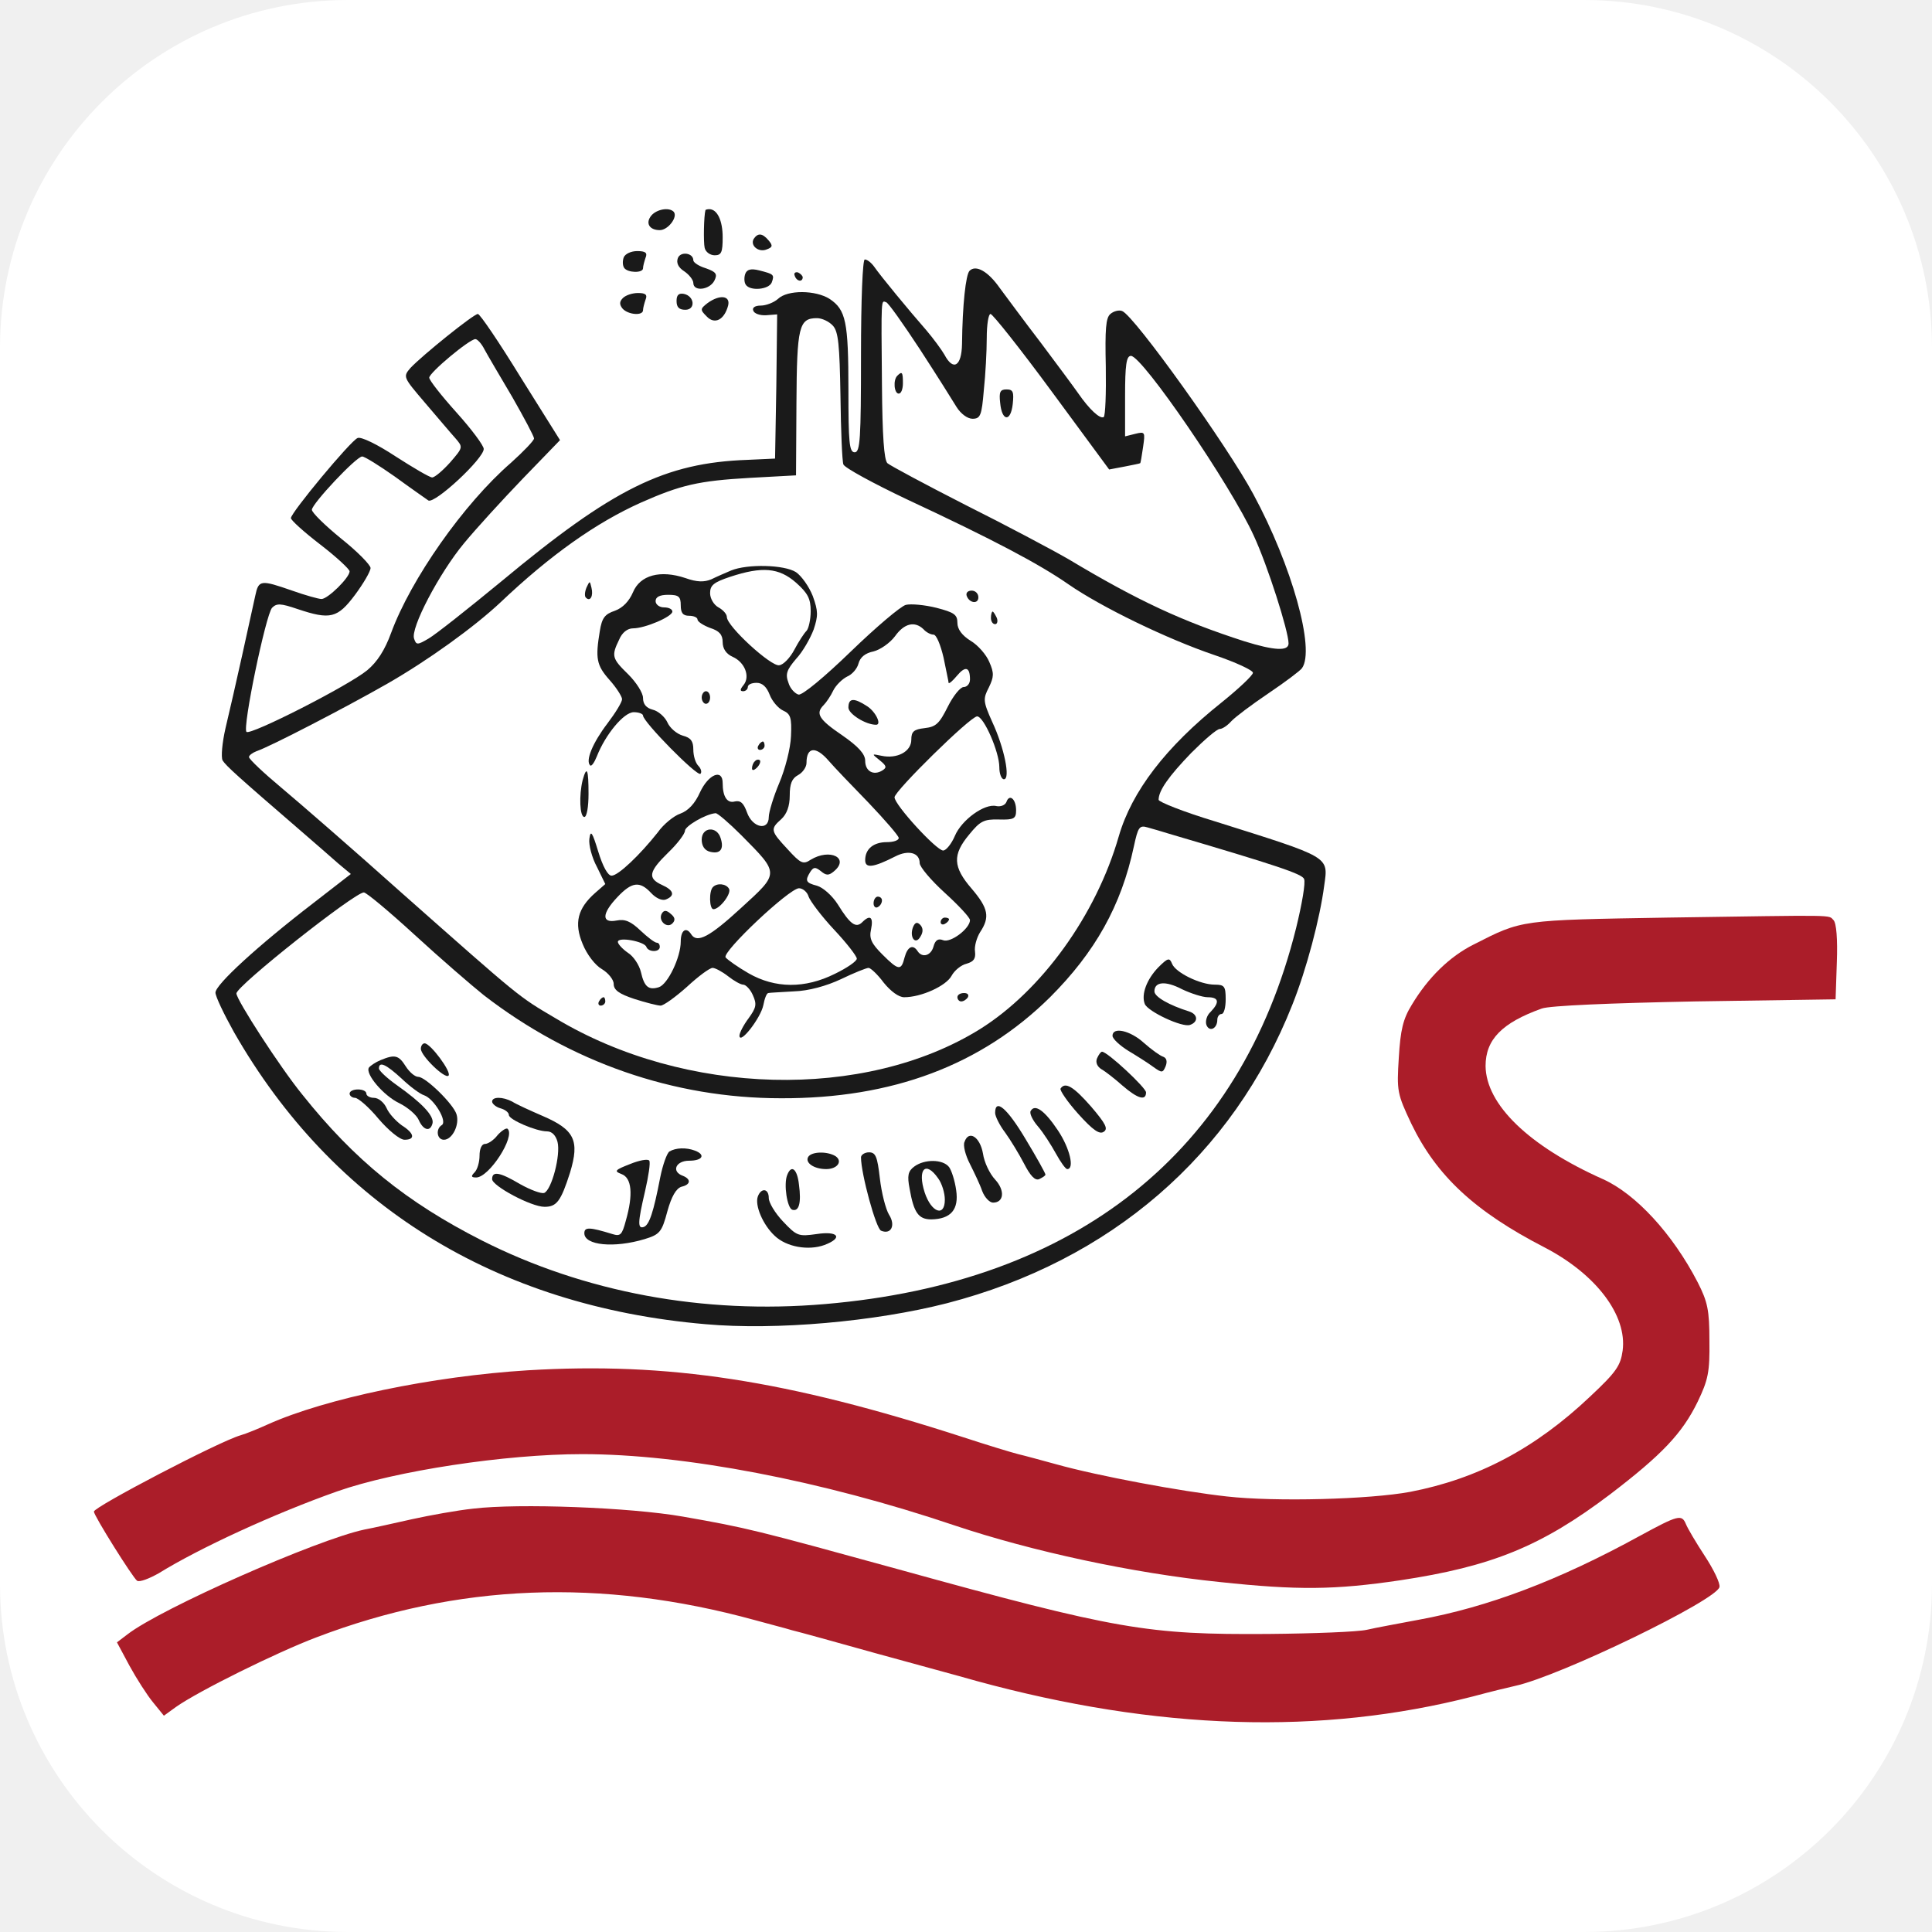
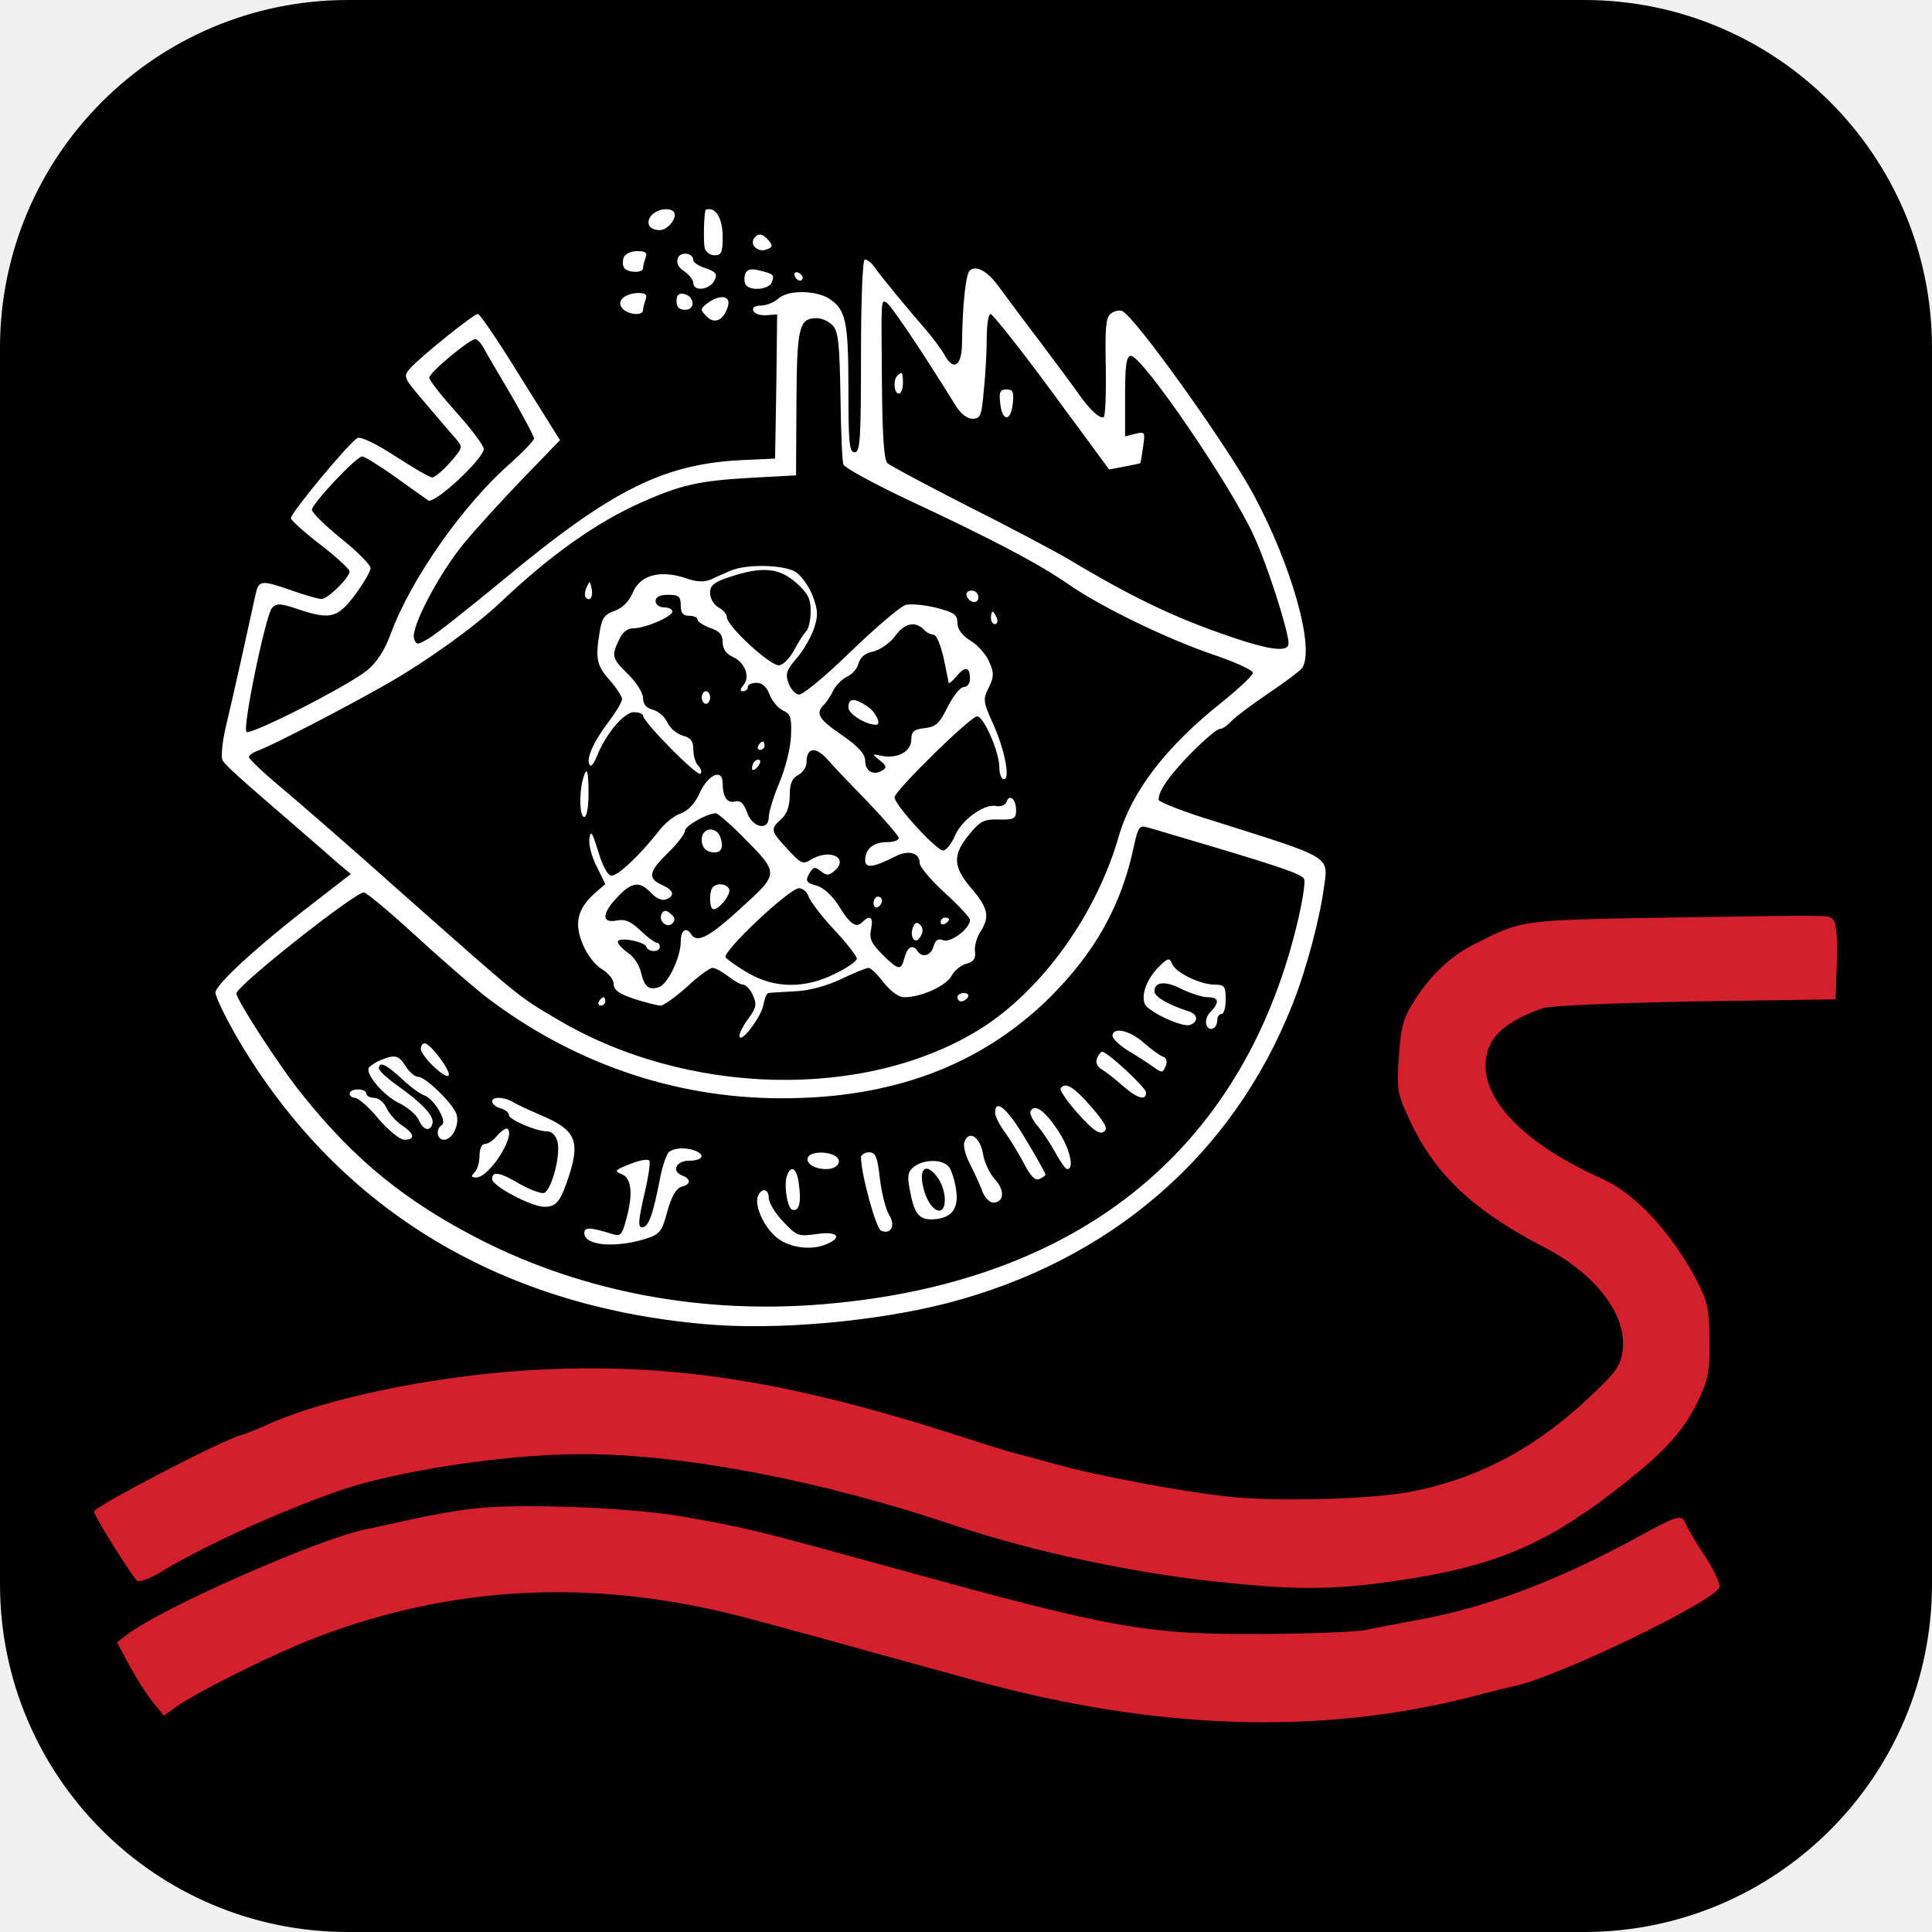
<svg xmlns="http://www.w3.org/2000/svg" viewBox="9.6 45.1 460.9 460.9">
-   <rect x="9.6" y="45.1" width="460.9" height="460.9" rx="83.0" fill="#ffffff" />
-   <g transform="translate(-45,547) scale(0.1,-0.1)" fill="#1a1a1a">
+   <rect x="9.6" y="45.1" width="460.9" height="460.9" rx="83.0" fill="#000000" />
+   <g transform="translate(-45,547) scale(0.1,-0.1)" fill="#ffffff">
    <path d="M2100 4505 c-15 -18 -5 -35 20 -35 20 0 44 32 33 44 -11 11 -40 6 -53 -9z" />
    <path d="M2229 4518 c-4 -14 -5 -77 -2 -90 2 -10 13 -18 24 -18 16 0 19 7 19 43 0 40 -13 67 -32 67 -4 0 -8 -1 -9 -2z" />
    <path d="M2344 4449 c-9 -16 12 -33 31 -25 14 5 15 9 5 21 -15 18 -26 19 -36 4z" />
    <path d="M2034 4405 c-3 -8 -3 -19 1 -25 8 -12 45 -13 45 -1 0 5 3 16 6 25 5 12 0 16 -20 16 -15 0 -29 -7 -32 -15z" />
    <path d="M2163 4403 c-4 -11 1 -22 15 -31 12 -8 22 -21 22 -28 0 -21 38 -17 50 5 8 16 5 21 -20 30 -17 5 -30 14 -30 19 0 18 -31 22 -37 5z" />
    <path d="M2600 4170 c0 -198 -2 -230 -15 -230 -13 0 -15 23 -15 149 0 163 -6 191 -45 217 -33 21 -100 22 -123 0 -10 -9 -29 -16 -41 -16 -14 0 -21 -5 -18 -12 2 -7 16 -12 31 -11 l26 2 -2 -172 -3 -172 -65 -3 c-198 -7 -321 -68 -588 -290 -79 -65 -156 -126 -173 -136 -27 -16 -30 -16 -35 -1 -10 24 60 157 119 228 28 34 91 103 140 154 l89 92 -94 150 c-51 83 -97 151 -102 151 -10 0 -133 -99 -161 -129 -18 -21 -17 -22 35 -83 30 -35 62 -73 72 -84 19 -22 19 -22 -12 -58 -18 -20 -37 -36 -43 -36 -6 0 -45 23 -87 50 -44 29 -83 48 -91 44 -17 -7 -159 -178 -159 -191 0 -5 31 -33 70 -63 39 -30 70 -59 70 -64 0 -15 -52 -66 -67 -66 -7 0 -39 9 -70 20 -75 26 -80 26 -88 -12 -9 -42 -51 -233 -71 -316 -8 -35 -11 -69 -7 -77 8 -13 37 -39 183 -165 35 -30 77 -67 93 -81 l30 -25 -89 -69 c-134 -103 -234 -195 -234 -214 0 -9 20 -51 44 -94 236 -413 624 -654 1125 -697 168 -15 404 6 576 50 390 101 682 353 824 712 34 85 66 207 76 284 10 71 17 66 -262 154 -73 22 -133 46 -133 51 0 22 24 56 78 112 31 31 61 57 68 57 6 0 18 8 27 18 9 10 49 40 89 67 40 27 76 54 80 60 32 44 -24 245 -116 415 -61 114 -284 426 -313 437 -7 3 -20 0 -28 -7 -11 -9 -13 -36 -11 -126 1 -63 -1 -117 -5 -120 -9 -5 -34 18 -61 57 -9 13 -49 67 -88 119 -40 52 -84 112 -99 132 -28 40 -57 56 -72 41 -9 -9 -17 -81 -18 -175 -1 -53 -21 -65 -42 -25 -7 12 -26 38 -43 58 -42 48 -108 128 -124 151 -7 10 -17 18 -23 18 -5 0 -9 -93 -9 -230z m141 15 c39 -60 78 -122 87 -137 10 -16 26 -28 38 -28 19 0 22 8 27 68 4 37 7 93 7 125 0 31 4 57 9 57 5 0 71 -83 146 -185 l137 -186 37 7 c20 4 36 7 37 8 1 0 4 18 7 39 5 35 5 37 -19 31 l-24 -6 0 96 c0 74 3 96 14 96 27 0 238 -308 293 -429 33 -71 83 -228 83 -257 0 -19 -34 -17 -105 5 -149 48 -253 96 -420 196 -38 22 -149 81 -245 129 -96 49 -180 94 -187 100 -8 8 -12 64 -13 186 -2 214 -2 202 10 198 5 -1 41 -52 81 -113z m-208 57 c13 -14 16 -46 18 -167 1 -83 4 -156 7 -164 3 -8 71 -45 151 -83 208 -97 317 -155 386 -203 78 -54 234 -130 349 -169 50 -17 91 -36 91 -42 0 -6 -34 -38 -75 -71 -133 -106 -214 -212 -245 -319 -54 -188 -184 -368 -331 -460 -275 -171 -704 -160 -1013 26 -90 53 -82 47 -368 300 -114 102 -243 214 -286 250 -42 35 -77 68 -77 73 0 4 8 10 18 14 31 10 214 105 312 161 96 55 206 134 270 194 119 113 228 190 335 238 95 42 137 52 260 59 l110 6 1 172 c1 183 6 203 49 203 12 0 29 -8 38 -18z m-831 -57 c7 -13 37 -64 66 -113 28 -49 52 -94 52 -99 0 -5 -25 -31 -55 -58 -113 -98 -239 -278 -286 -406 -15 -41 -33 -69 -57 -89 -45 -37 -279 -156 -288 -147 -10 10 46 279 61 296 11 11 20 11 61 -3 78 -26 95 -22 137 34 20 27 37 56 37 64 0 7 -31 39 -70 70 -38 31 -70 62 -70 69 1 15 106 127 120 127 6 0 41 -22 78 -48 37 -27 73 -52 80 -57 16 -8 132 100 132 123 0 8 -29 47 -65 87 -36 40 -65 77 -65 83 0 12 96 92 110 92 5 0 15 -11 22 -25z m1633 -1155 c258 -76 318 -96 322 -108 4 -8 -5 -60 -19 -117 -133 -534 -523 -846 -1124 -897 -290 -25 -574 28 -819 152 -179 91 -303 191 -428 348 -53 65 -157 226 -157 241 0 18 282 241 304 241 6 0 61 -46 121 -101 61 -56 135 -120 165 -144 207 -160 453 -246 709 -246 266 -1 478 79 642 241 107 107 170 218 200 360 10 46 13 51 33 45 11 -3 35 -10 51 -15z" />
    <path d="M2687 4123 c-11 -10 -8 -43 3 -43 6 0 10 11 10 25 0 26 -2 29 -13 18z" />
    <path d="M2932 4058 c4 -44 25 -47 30 -3 3 29 1 35 -15 35 -15 0 -18 -6 -15 -32z" />
    <path d="M2290 3658 c-14 -6 -35 -15 -47 -21 -17 -7 -34 -7 -62 3 -60 20 -108 7 -125 -34 -9 -21 -24 -37 -43 -44 -24 -8 -31 -17 -36 -48 -11 -66 -8 -82 23 -117 17 -19 30 -40 30 -46 0 -7 -16 -33 -35 -58 -35 -46 -53 -89 -41 -100 3 -3 10 7 16 22 20 51 64 105 88 105 12 0 22 -4 22 -8 0 -15 129 -146 137 -139 4 4 1 13 -5 19 -7 7 -12 24 -12 39 0 20 -6 28 -25 33 -14 4 -31 18 -37 32 -6 13 -22 27 -35 30 -15 4 -23 13 -23 28 0 12 -16 37 -35 56 -39 38 -41 44 -22 83 7 17 20 27 33 27 29 0 94 28 94 40 0 6 -9 10 -20 10 -11 0 -20 7 -20 15 0 10 10 15 30 15 25 0 30 -4 30 -25 0 -18 5 -25 20 -25 11 0 20 -4 20 -9 0 -5 14 -14 30 -20 22 -7 30 -16 30 -34 0 -15 8 -28 24 -35 29 -13 42 -47 26 -67 -9 -11 -9 -15 -1 -15 6 0 11 5 11 10 0 6 9 10 21 10 14 0 24 -10 31 -28 6 -16 21 -33 32 -38 18 -8 21 -17 19 -61 -1 -29 -14 -79 -28 -112 -14 -33 -25 -70 -25 -81 0 -34 -39 -26 -52 11 -8 22 -15 29 -29 26 -18 -5 -29 11 -29 44 0 35 -34 21 -54 -22 -12 -27 -28 -44 -47 -51 -15 -5 -40 -25 -54 -45 -42 -53 -94 -103 -110 -103 -9 0 -21 22 -32 58 -14 46 -18 52 -21 30 -2 -14 6 -45 18 -67 l20 -41 -24 -21 c-42 -37 -51 -72 -30 -122 10 -25 30 -51 46 -60 15 -9 28 -25 28 -35 0 -15 13 -24 49 -36 28 -9 56 -16 63 -16 7 0 35 20 63 45 27 25 54 45 61 45 6 0 23 -9 37 -20 14 -11 30 -20 36 -20 6 0 17 -11 23 -25 10 -22 8 -30 -10 -55 -12 -16 -22 -35 -22 -42 1 -22 51 43 57 73 3 16 8 29 12 29 3 1 31 2 61 4 35 1 78 13 112 29 31 15 61 27 66 27 5 0 22 -16 36 -35 17 -21 36 -35 49 -35 41 0 100 27 113 51 7 13 23 26 36 29 17 5 22 12 20 29 -2 12 4 33 12 46 24 36 20 57 -20 104 -45 52 -46 81 -6 129 26 32 35 37 71 36 36 -1 41 2 41 22 0 27 -16 40 -23 20 -3 -8 -14 -12 -24 -10 -28 7 -83 -33 -99 -71 -8 -19 -21 -35 -28 -35 -16 0 -116 109 -116 127 0 15 181 193 197 193 16 0 53 -85 53 -121 0 -16 5 -29 11 -29 16 0 1 75 -28 137 -22 49 -22 55 -8 82 12 25 13 34 1 61 -7 17 -27 40 -44 50 -21 13 -32 28 -32 43 0 20 -8 25 -50 36 -28 7 -61 10 -73 7 -12 -3 -71 -53 -131 -111 -63 -61 -116 -105 -125 -103 -8 2 -20 14 -24 28 -8 21 -4 31 18 57 16 17 34 49 42 70 11 33 11 44 -2 80 -9 23 -27 48 -40 57 -28 18 -116 20 -155 4z m155 -29 c28 -25 35 -38 35 -68 0 -20 -5 -42 -10 -47 -6 -6 -19 -26 -29 -45 -10 -19 -26 -36 -36 -37 -19 -4 -125 93 -125 115 0 7 -9 17 -20 23 -11 6 -20 21 -20 34 0 19 9 26 48 39 76 25 116 22 157 -14z m304 -111 c6 -7 17 -13 24 -13 7 0 17 -25 24 -55 6 -30 12 -57 12 -60 1 -3 10 5 20 17 20 24 31 21 31 -9 0 -10 -7 -18 -15 -18 -8 0 -25 -21 -38 -47 -20 -40 -28 -48 -55 -51 -26 -3 -32 -8 -32 -28 0 -28 -34 -46 -71 -38 -24 5 -24 5 -4 -11 16 -13 17 -17 6 -24 -21 -13 -41 -2 -41 23 0 16 -16 34 -55 61 -56 38 -64 52 -44 72 6 6 17 22 23 35 6 12 21 27 33 33 12 5 24 19 27 31 4 15 16 25 36 29 16 4 39 20 51 36 22 31 47 37 68 17z m-226 -314 c12 -14 55 -59 95 -100 39 -41 72 -79 72 -84 0 -6 -13 -10 -28 -10 -32 0 -52 -16 -52 -43 0 -20 19 -18 72 9 31 16 58 9 58 -16 0 -9 27 -41 60 -71 33 -30 60 -59 60 -65 0 -20 -46 -55 -64 -48 -12 5 -19 0 -23 -15 -6 -22 -27 -28 -38 -11 -11 17 -24 11 -31 -15 -8 -32 -14 -32 -53 7 -26 26 -32 38 -27 60 6 29 -2 36 -21 17 -15 -15 -29 -5 -58 42 -14 22 -36 41 -50 45 -27 7 -29 12 -16 33 8 12 12 12 25 2 13 -11 19 -11 31 -1 39 32 -9 56 -55 28 -18 -12 -24 -9 -55 25 -41 44 -42 48 -15 72 13 12 20 31 20 56 0 28 5 41 20 49 11 6 20 19 20 29 0 38 22 41 53 5z m-208 -178 c91 -92 91 -89 -1 -173 -75 -69 -105 -85 -119 -63 -12 19 -25 10 -25 -17 0 -38 -31 -102 -52 -109 -25 -8 -35 1 -43 36 -4 17 -18 38 -31 46 -13 9 -24 21 -24 26 0 13 64 1 68 -12 5 -13 32 -13 32 0 0 6 -3 10 -7 10 -5 0 -22 13 -39 29 -23 22 -37 28 -57 24 -36 -7 -36 16 2 56 34 36 53 39 80 10 12 -13 26 -19 35 -16 23 9 20 22 -9 35 -35 16 -31 32 15 77 22 21 40 45 40 52 0 11 49 40 73 42 4 1 32 -23 62 -53z m160 -146 c4 -11 31 -47 61 -79 30 -32 54 -63 54 -69 0 -6 -23 -22 -52 -36 -72 -36 -143 -35 -206 1 -26 15 -50 32 -55 38 -9 13 151 164 175 165 9 0 20 -9 23 -20z" />
    <path d="M2570 3331 c0 -15 41 -41 66 -41 14 0 -1 31 -21 44 -32 21 -45 20 -45 -3z" />
    <path d="M2630 2864 c0 -8 5 -12 10 -9 6 3 10 10 10 16 0 5 -4 9 -10 9 -5 0 -10 -7 -10 -16z" />
    <path d="M2790 2819 c0 -5 5 -7 10 -4 6 3 10 8 10 11 0 2 -4 4 -10 4 -5 0 -10 -5 -10 -11z" />
    <path d="M2724 2807 c-9 -24 6 -44 18 -22 7 11 6 21 -1 28 -7 7 -12 6 -17 -6z" />
    <path d="M2220 3016 c0 -15 7 -26 20 -29 24 -6 34 6 25 33 -9 29 -45 26 -45 -4z" />
    <path d="M2247 2903 c-10 -9 -9 -53 1 -53 15 0 44 38 37 49 -7 12 -28 14 -38 4z" />
    <path d="M2125 2840 c-10 -17 12 -37 25 -24 8 8 6 15 -4 23 -10 9 -16 9 -21 1z" />
    <path d="M1945 3617 c-4 -10 -5 -21 -1 -24 10 -10 18 4 13 24 -4 17 -4 17 -12 0z" />
    <path d="M2852 3598 c6 -18 28 -21 28 -4 0 9 -7 16 -16 16 -9 0 -14 -5 -12 -12z" />
    <path d="M2910 3545 c0 -8 4 -15 10 -15 5 0 7 7 4 15 -4 8 -8 15 -10 15 -2 0 -4 -7 -4 -15z" />
    <path d="M2220 3355 c0 -8 5 -15 10 -15 6 0 10 7 10 15 0 8 -4 15 -10 15 -5 0 -10 -7 -10 -15z" />
    <path d="M2355 3240 c-3 -5 -1 -10 4 -10 6 0 11 5 11 10 0 6 -2 10 -4 10 -3 0 -8 -4 -11 -10z" />
    <path d="M2347 3203 c-4 -3 -7 -11 -7 -17 0 -6 5 -5 12 2 6 6 9 14 7 17 -3 3 -9 2 -12 -2z" />
    <path d="M1936 3158 c-9 -36 -7 -88 4 -88 6 0 10 25 10 55 0 59 -4 69 -14 33z" />
    <path d="M2830 2640 c0 -5 4 -10 9 -10 6 0 13 5 16 10 3 6 -1 10 -9 10 -9 0 -16 -4 -16 -10z" />
    <path d="M1975 2630 c-3 -5 -1 -10 4 -10 6 0 11 5 11 10 0 6 -2 10 -4 10 -3 0 -8 -4 -11 -10z" />
    <path d="M3309 2711 c-27 -28 -41 -64 -32 -87 7 -18 90 -57 108 -50 20 7 19 25 -2 32 -48 15 -83 35 -83 48 0 23 26 26 66 5 21 -10 49 -19 61 -19 27 0 29 -12 7 -35 -9 -8 -13 -22 -10 -31 7 -18 26 -9 26 12 0 8 5 14 10 14 6 0 10 16 10 35 0 31 -3 35 -26 35 -35 0 -94 29 -102 50 -6 15 -10 14 -33 -9z" />
    <path d="M3200 2548 c0 -7 17 -23 38 -36 20 -12 47 -29 59 -38 21 -15 23 -15 30 2 4 11 2 19 -6 22 -7 2 -28 17 -46 33 -33 30 -75 39 -75 17z" />
    <path d="M1550 2517 c0 -17 58 -73 66 -64 8 8 -43 77 -57 77 -5 0 -9 -6 -9 -13z" />
    <path d="M3163 2494 c-4 -10 1 -20 11 -26 9 -5 32 -23 50 -39 36 -31 56 -37 56 -16 0 11 -92 97 -105 97 -3 0 -8 -7 -12 -16z" />
    <path d="M1454 2490 c-12 -5 -24 -13 -28 -18 -9 -15 35 -67 73 -85 20 -10 41 -28 46 -40 11 -25 28 -29 33 -7 3 18 -27 49 -85 90 -24 17 -43 35 -43 40 0 18 17 10 54 -24 20 -19 44 -37 54 -40 23 -8 56 -62 42 -71 -15 -9 -12 -35 5 -35 20 0 38 36 30 61 -8 25 -74 89 -91 89 -8 0 -21 11 -30 25 -17 27 -26 29 -60 15z" />
    <path d="M3076 2422 c-2 -4 16 -31 42 -60 35 -39 51 -50 61 -43 11 7 5 19 -30 60 -42 48 -62 60 -73 43z" />
    <path d="M1380 2410 c0 -5 6 -10 13 -10 7 0 33 -22 56 -50 24 -28 51 -50 62 -50 26 0 24 15 -6 34 -14 10 -31 28 -37 42 -6 13 -19 24 -30 24 -10 0 -18 5 -18 10 0 6 -9 10 -20 10 -11 0 -20 -4 -20 -10z" />
    <path d="M1720 2391 c0 -5 9 -13 20 -16 11 -3 20 -10 20 -16 0 -11 65 -39 91 -39 12 0 21 -10 25 -25 8 -31 -14 -115 -32 -122 -7 -2 -32 7 -57 21 -49 29 -67 32 -67 12 0 -16 93 -66 125 -66 29 0 39 13 61 82 23 76 11 102 -66 135 -30 13 -63 28 -72 34 -23 12 -48 12 -48 0z" />
    <path d="M2920 2364 c0 -8 11 -30 24 -47 13 -18 33 -51 45 -74 15 -29 26 -41 36 -37 8 4 15 8 15 11 0 3 -21 41 -47 84 -44 74 -73 99 -73 63z" />
    <path d="M3005 2369 c-4 -5 4 -22 17 -37 13 -15 32 -45 43 -65 11 -20 23 -37 27 -37 18 0 6 50 -22 92 -32 48 -55 64 -65 47z" />
    <path d="M1733 2311 c-9 -12 -23 -21 -30 -21 -8 0 -13 -12 -13 -28 0 -15 -5 -33 -12 -40 -9 -9 -8 -12 4 -12 31 0 94 98 75 116 -3 3 -14 -4 -24 -15z" />
    <path d="M2847 2295 c-4 -8 2 -32 13 -53 10 -20 24 -49 29 -64 6 -16 18 -28 26 -28 26 0 29 29 5 55 -13 14 -26 41 -29 62 -7 40 -34 57 -44 28z" />
    <path d="M2143 2272 c-6 -4 -16 -32 -22 -62 -16 -83 -26 -113 -39 -118 -15 -5 -15 9 3 86 8 35 13 67 10 72 -3 5 -24 1 -46 -8 -36 -14 -39 -17 -20 -24 24 -9 28 -48 10 -111 -9 -34 -13 -38 -32 -32 -55 17 -67 17 -67 2 0 -29 71 -36 144 -14 36 11 41 17 54 66 10 36 21 55 34 59 22 5 23 18 3 26 -28 10 -17 36 15 36 32 0 40 14 14 24 -21 8 -46 7 -61 -2z" />
    <path d="M2474 2259 c-8 -14 14 -29 43 -29 27 0 40 19 22 31 -20 12 -57 11 -65 -2z" />
    <path d="M2600 2258 c0 -39 36 -171 48 -175 24 -10 35 13 19 38 -8 13 -18 52 -22 87 -6 52 -10 62 -26 62 -10 0 -19 -6 -19 -12z" />
    <path d="M2727 2236 c-15 -11 -17 -22 -11 -53 10 -57 21 -73 52 -73 46 1 66 23 59 70 -3 22 -11 47 -17 55 -15 19 -59 19 -83 1z m57 -28 c9 -12 16 -35 16 -51 0 -42 -32 -31 -48 17 -18 56 2 77 32 34z" />
    <path d="M2424 2216 c-9 -22 0 -79 12 -83 16 -5 22 16 16 60 -4 37 -18 49 -28 23z" />
    <path d="M2354 2165 c-8 -21 12 -68 40 -94 28 -27 81 -36 119 -22 45 17 33 34 -19 26 -43 -6 -47 -5 -80 30 -19 20 -34 45 -34 56 0 23 -18 25 -26 4z" />
    <path d="M2324 4366 c-3 -8 -3 -20 1 -26 10 -16 55 -12 62 5 7 19 5 20 -30 29 -20 5 -29 2 -33 -8z" />
    <path d="M2442 4361 c4 -13 18 -16 19 -4 0 4 -5 9 -11 12 -7 2 -11 -2 -8 -8z" />
    <path d="M2032 4308 c-8 -8 -9 -15 -1 -25 13 -15 49 -18 49 -4 0 5 3 16 6 25 5 12 0 16 -18 16 -13 0 -29 -5 -36 -12z" />
    <path d="M2160 4301 c0 -15 6 -21 21 -21 25 0 22 33 -4 38 -12 2 -17 -3 -17 -17z" />
    <path d="M2234 4296 c-18 -14 -18 -16 -2 -32 19 -20 42 -8 51 26 6 24 -20 27 -49 6z" />
  </g>
-   <g transform="translate(-45,547) scale(0.1,-0.1)" fill="#ab1d29">
+   <g transform="translate(-45,547) scale(0.1,-0.1)" fill="#d4202c">
    <path d="M4525 2830 c-354 -6 -347 -5 -463 -64 -58 -29 -109 -79 -148 -144 -21 -34 -27 -60 -31 -126 -5 -80 -4 -86 30 -158 60 -124 151 -209 318 -295 123 -64 197 -162 186 -246 -5 -36 -15 -51 -78 -110 -131 -124 -268 -196 -429 -227 -97 -18 -321 -24 -437 -11 -109 12 -308 49 -408 77 -33 9 -73 20 -90 24 -16 4 -75 22 -130 40 -423 137 -705 180 -1040 160 -226 -14 -482 -67 -620 -129 -22 -10 -51 -22 -65 -26 -52 -15 -350 -171 -350 -182 0 -10 93 -158 103 -165 6 -4 29 5 52 18 97 60 275 142 425 195 139 49 402 89 585 89 243 0 571 -63 888 -170 185 -62 426 -114 632 -135 187 -20 275 -19 431 4 219 33 337 81 501 205 123 94 172 145 209 221 25 52 29 71 28 145 0 73 -4 93 -28 140 -60 116 -148 211 -226 246 -177 79 -279 178 -280 270 0 63 39 103 134 137 19 7 164 13 366 17 l335 5 3 89 c2 54 -1 93 -8 100 -13 13 15 12 -395 6z" />
    <path d="M1675 1420 c-38 -4 -104 -16 -145 -25 -41 -9 -93 -21 -115 -25 -113 -24 -485 -188 -565 -250 l-25 -19 30 -56 c17 -31 42 -70 56 -87 l26 -32 29 21 c54 38 240 130 335 166 336 128 678 142 1046 41 32 -9 72 -19 88 -24 17 -4 107 -29 200 -55 94 -26 202 -55 240 -66 432 -118 823 -130 1185 -37 41 11 86 22 100 25 107 23 482 205 488 236 2 9 -14 42 -35 74 -21 32 -41 66 -45 76 -10 24 -18 22 -110 -28 -195 -107 -363 -170 -527 -200 -47 -9 -103 -19 -124 -24 -22 -5 -127 -9 -235 -10 -288 -2 -361 10 -882 154 -342 94 -361 99 -515 126 -125 22 -392 32 -500 19z" />
  </g>
</svg>
